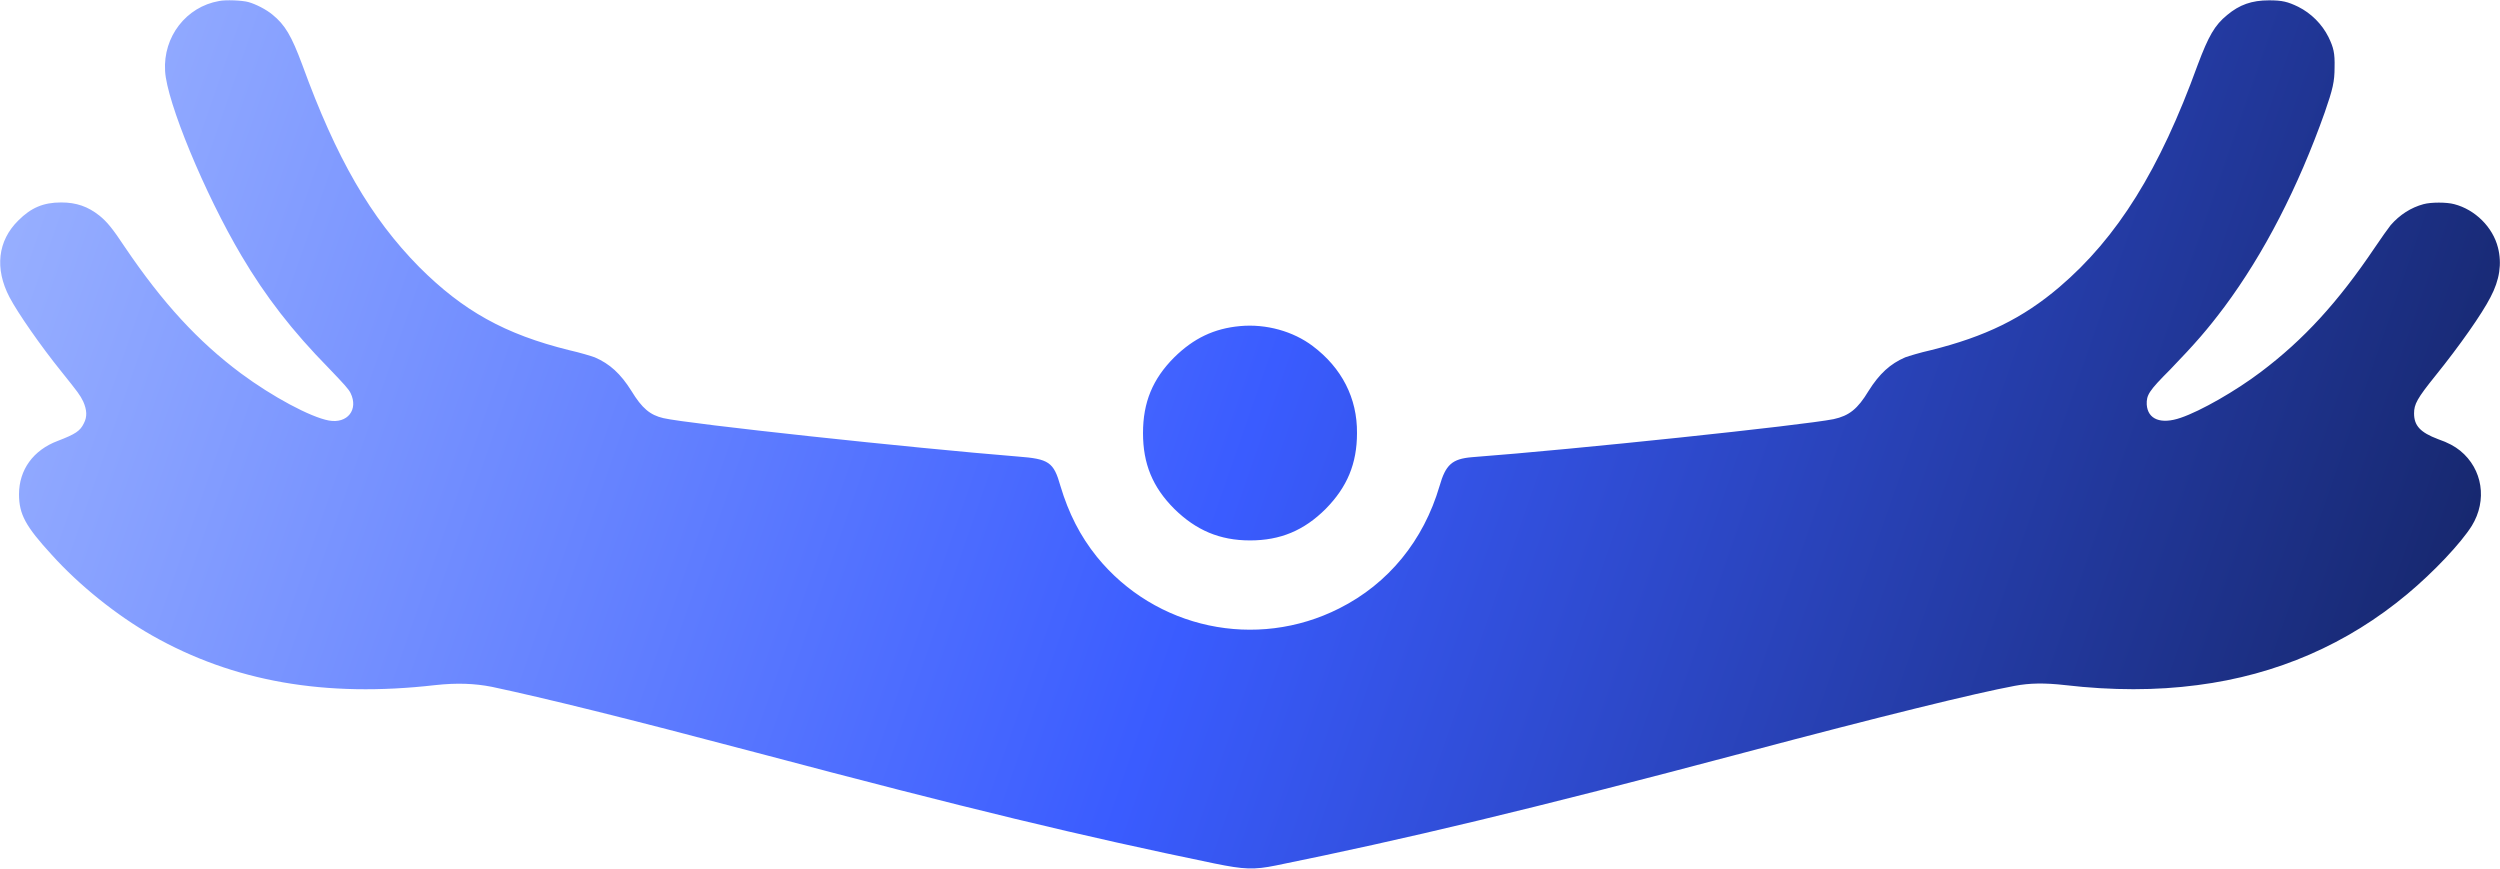
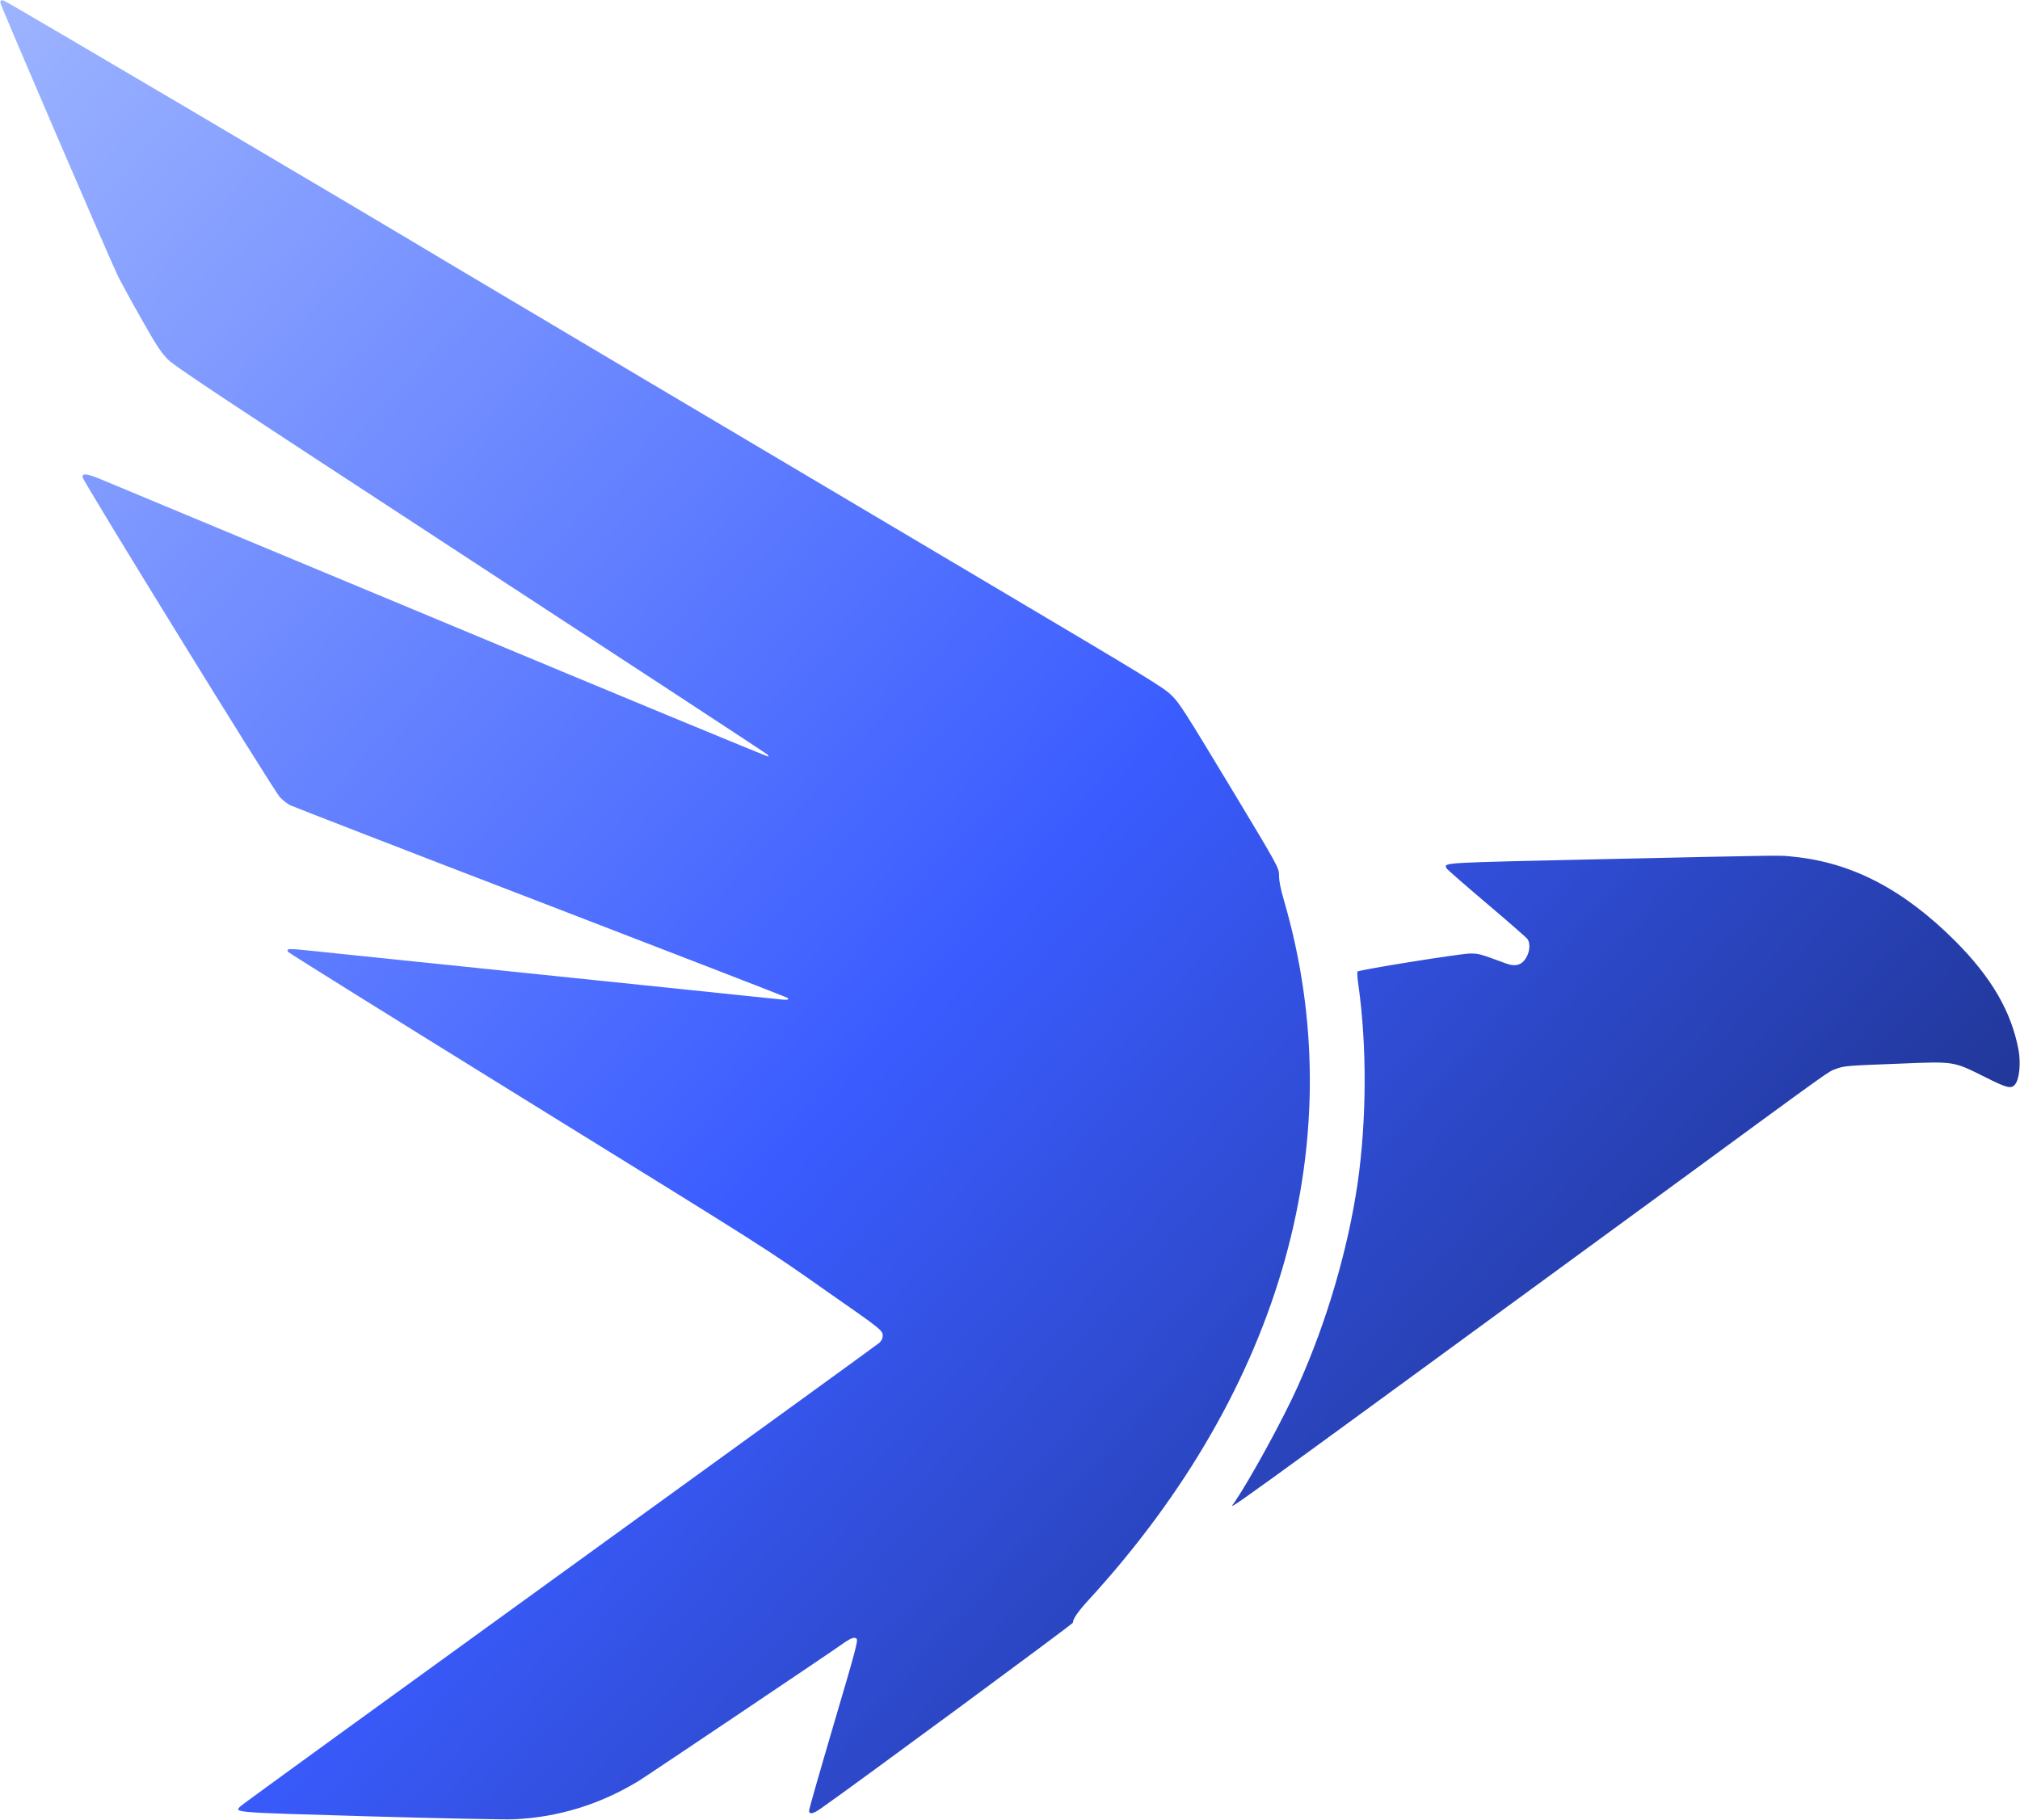
- <svg xmlns="http://www.w3.org/2000/svg" viewBox="0 0 736 255.8" fill="url(#g)" role="img" aria-label="condor.ai">
+ <svg xmlns="http://www.w3.org/2000/svg" viewBox="0 0 1097.3 988.5" fill="url(#g)" role="img" aria-label="condor.ai">
  <defs>
-     <linearGradient id="g" gradientUnits="userSpaceOnUse" x1="0" y1="0" x2="736" y2="255.8">
+     <linearGradient id="g" gradientUnits="userSpaceOnUse" x1="0" y1="0" x2="1097.3" y2="988.5">
      <stop offset="0" stop-color="#9DB4FF" />
      <stop offset="0.5" stop-color="#3A5CFF" />
      <stop offset="1" stop-color="#13225F" />
    </linearGradient>
  </defs>
-   <path fill-rule="evenodd" d="M   64.5   0.3 C   54.8   2,   48   10.8,   48.6   20.9 C   49.1   30,   60.2   56.9,   71.1   75.3 C   78.2   87.3,   86   97.4,   96.9   108.5 C   101.3   113.1,   102.6   114.5,   103.2   115.7 C   105.6   120.6,   102.3   124.8,   96.8   123.8 C   91.4   122.8,   80.2   116.8,   70.9   109.9 C   58.3   100.5,   47.9   89.2,   36.8   72.8 C   33.1   67.2,   31.5   65.3,   29.3   63.5 C   25.9   60.8,   22.5   59.6,   18   59.6 C   12.7   59.6,   9.1   61.2,   5.4   64.9 C   -0.7   70.9,   -1.6   79.1,   2.8   87.5 C   5.2   92.1,   12.1   102,   18   109.3 C   23.2   115.8,   23.5   116.2,   24.5   118.2 C   25.6   120.7,   25.7   122.7,   24.7   124.6 C   23.6   126.9,   22.2   127.8,   17   129.8 C   9.8   132.5,   5.6   138.3,   5.6   145.5 C   5.6   151.4,   7.5   154.9,   15.2   163.3 C   23.3   172.3,   34.4   181.2,   44.8   187.1 C   68.8   200.7,   95.8   205.4,   128.1   201.7 C   134.5   201,   139.7   201.2,   144.8   202.2 C   160.7   205.6,   183.5   211.2,   222.8   221.6 C   285   238.1,   318.3   246.1,   357.5   254.2 C   366.3   256,   369.2   256.1,   375.6   254.8 C   413.5   247.1,   450.5   238.3,   513.4   221.6 C   554.1   210.8,   581.4   204.1,   593.2   201.9 C   597.5   201.1,   601.9   201,   608   201.7 C   621.8   203.3,   634.8   203.3,   646.9   201.7 C   670.3   198.7,   691.1   189.6,   708.7   174.9 C   716.5   168.4,   724.5   159.9,   727.7   154.8 C   732.3   147.3,   730.9   138.1,   724.3   132.7 C   722.7   131.4,   720.7   130.3,   717.8   129.3 C   712.5   127.3,   710.7   125.3,   710.7   121.7 C   710.7   119,   711.6   117.3,   717   110.6 C   724.1   101.8,   730.7   92.4,   733.2   87.5 C   735.9   82.4,   736.6   77.6,   735.4   72.9 C   733.9   66.9,   728.7   61.7,   722.5   60.1 C   720.3   59.5,   715.7   59.5,   713.5   60.1 C   709.8   61.1,   706.5   63.2,   703.8   66.3 C   703.1   67.2,   701   70.1,   699.2   72.8 C   688.3   89,   678.2   100,   665.6   109.5 C   658.2   115.1,   647.9   121,   642   123 C   636.2   125,   632.3   123.5,   632   119.1 C   631.9   116.3,   632.6   115.1,   638.9   108.8 C   646.4   101,   649.8   97.1,   654.9   90.3 C   666.5   74.7,   676.6   55.1,   684.4   33.1 C   686.8   26.2,   687.3   24,   687.3   19.8 C   687.4   15.6,   687   14,   685.5   10.9 C   683.6   7.1,   680.4   3.9,   676.6   2 C   673.5   0.5,   671.9   0.1,   668   0.1 C   662.9   0.1,   659.3   1.4,   655.7   4.4 C   652   7.4,   650.2   10.6,   647   19.1 C   635.8   50,   623.4   69.9,   606.3   84.5 C   595.5   93.7,   584.5   99.1,   568.4   103.1 C   565.3   103.8,   562   104.8,   560.9   105.2 C   556.5   107.1,   553.3   110,   550.1   115.1 C   546.9   120.4,   544.4   122.4,   539.8   123.4 C   530.8   125.2,   463.7   132.3,   433.3   134.6 C   427.5   135.1,   425.6   136.8,   423.8   143.1 C   419.1   159.1,   408.8   171.8,   394.3   179.1 C   369.8   191.5,   340.1   185.1,   322.9   163.9 C   318   157.8,   314.6   151.1,   312.2   143.1 C   310.2   136,   308.8   135.1,   299.6   134.4 C   268.7   131.9,   202.6   124.8,   195.3   123.1 C   191.4   122.2,   189   120.2,   185.9   115.1 C   182.7   110,   179.5   107.1,   175.1   105.2 C   174   104.8,   170.7   103.8,   167.6   103.1 C   148.6   98.4,   136.3   91.5,   123.4   78.6 C   109.1   64.1,   99   46.6,   89   19.1 C   85.8   10.5,   83.9   7.3,   80.2   4.3 C   78.4   2.8,   75.3   1.2,   73.1   0.6 C   71.3   0.1,   66.4   -0.1,   64.5   0.3 M   365.1   96 C   357.4   96.7,   351.4   99.6,   345.7   105.2 C   339.3   111.6,   336.5   118.5,   336.5   127.5 C   336.5   136.5,   339.3   143.4,   345.7   149.8 C   352.1   156.1,   359.1   159.1,   368   159.1 C   376.9   159.1,   383.9   156.2,   390.3   149.8 C   396.6   143.4,   399.5   136.5,   399.5   127.5 C   399.6   117.2,   395   108.3,   386.5   101.9 C   380.7   97.5,   372.7   95.3,   365.1   96" />
+   <path fill-rule="evenodd" d="M   0.2   1.5 C   0.2   2.8,   59.3   140.2,   64.3   150.5 C   65.8   153.4,   71.3   163.6,   76.7   173.1 C   84.7   187.3,   87.3   191.2,   90.8   194.9 C   94.6   198.9,   114.9   212.3,   255.5   304.2 C   343.7   361.8,   416.3   409.4,   416.8   409.9 C   417.3   410.4,   417.6   410.9,   417.4   411.1 C   417.2   411.3,   336.9   378.1,   239   337.2 C   141.1   296.4,   57.8   261.7,   54   260.1 C   47.1   257.3,   44.8   257.1,   44.8   259.2 C   44.8   261.1,   148.9   430,   152.1   433.2 C   153.7   434.9,   156.2   436.8,   157.6   437.5 C   159   438.2,   220.3   462,   293.7   490.2 C   367.1   518.5,   427.4   541.8,   427.8   542.2 C   429   543.3,   427.6   543.5,   421.8   542.8 C   417.1   542.3,   313.2   531.5,   167   516.4 C   156.6   515.3,   155.4   515.4,   156.5   517.2 C   156.9   517.8,   213.9   553.3,   283.2   596.2 C   422.2   682.2,   413.6   676.7,   449.8   702.1 C   479.1   722.5,   479.5   722.9,   479.5   725.8 C   479.5   727.2,   478.9   728.4,   477.7   729.6 C   476.7   730.5,   398.6   787.1,   304.2   855.4 C   209.8   923.7,   131.8   980.3,   130.9   981.2 C   127   984.9,   124.8   984.7,   200.6   986.9 C   238.7   988,   274   988.7,   279   988.5 C   303.1   987.5,   326.1   980.4,   347.2   967.5 C   351.6   964.8,   450.5   898.3,   456.8   893.8 C   462.1   890,   464.2   889.2,   465.3   890.4 C   466.2   891.3,   464.9   896.3,   452.9   936.9 C   445.5   962,   439.5   983,   439.5   983.7 C   439.5   986,   441.5   985.7,   445.8   982.7 C   464.4   969.7,   582.8   882.4,   582.8   881.7 C   582.8   879.6,   585.7   875.5,   591.2   869.5 C   696.9   754.2,   735   617.6,   697.4   489 C   695.6   482.7,   694.8   478.8,   694.8   475.8 C   694.8   471.5,   694.8   471.5,   668   427 C   643.6   386.6,   640.7   382,   636.5   377.9 C   632.2   373.6,   624.8   369.1,   541.2   319.5 C   426   251.2,   254.6   149.5,   248.5   145.8 C   188   109.5,   3.3   0.5,   2   0.3 C   0.5   0,   0.2   0.1,   0.2   1.5 M   871.6   466.8 C   782.2   468.8,   784.5   468.6,   785.7   471.7 C   785.9   472.2,   795.7   480.8,   807.4   490.7 C   819.2   500.7,   829.3   509.5,   829.8   510.3 C   831.2   512.3,   831.1   516.4,   829.5   519.5 C   827.1   524.3,   823.5   525.5,   818.1   523.5 C   803.7   518.2,   803.5   518.1,   798.3   518.1 C   793   518.2,   738.4   526.9,   737.4   527.9 C   737.2   528.2,   737.3   531.5,   737.9   535.1 C   742.6   568.5,   742.4   608.6,   737.5   642.8 C   732.2   679,   720.7   718.2,   705.2   752.8 C   697.3   770.5,   679.9   802.4,   670.6   816.3 C   667.6   820.7,   651.7   832.2,   904.2   647.5 C   998.9   578.1,   992.8   582.5,   997.3   580.8 C   1001.8   579.1,   1003.3   579,   1032.6   577.9 C   1061.9   576.7,   1061   576.6,   1078.3   585.2 C   1090.4   591.3,   1092.6   591.8,   1094.7   589.1 C   1097   586.2,   1097.8   577.5,   1096.5   570.5 C   1092.6   549.6,   1081.8   531,   1061.9   511.1 C   1034   483.3,   1006.1   468.7,   974.3   465.5 C   966.1   464.7,   975.6   464.5,   871.6   466.8" />
</svg>
